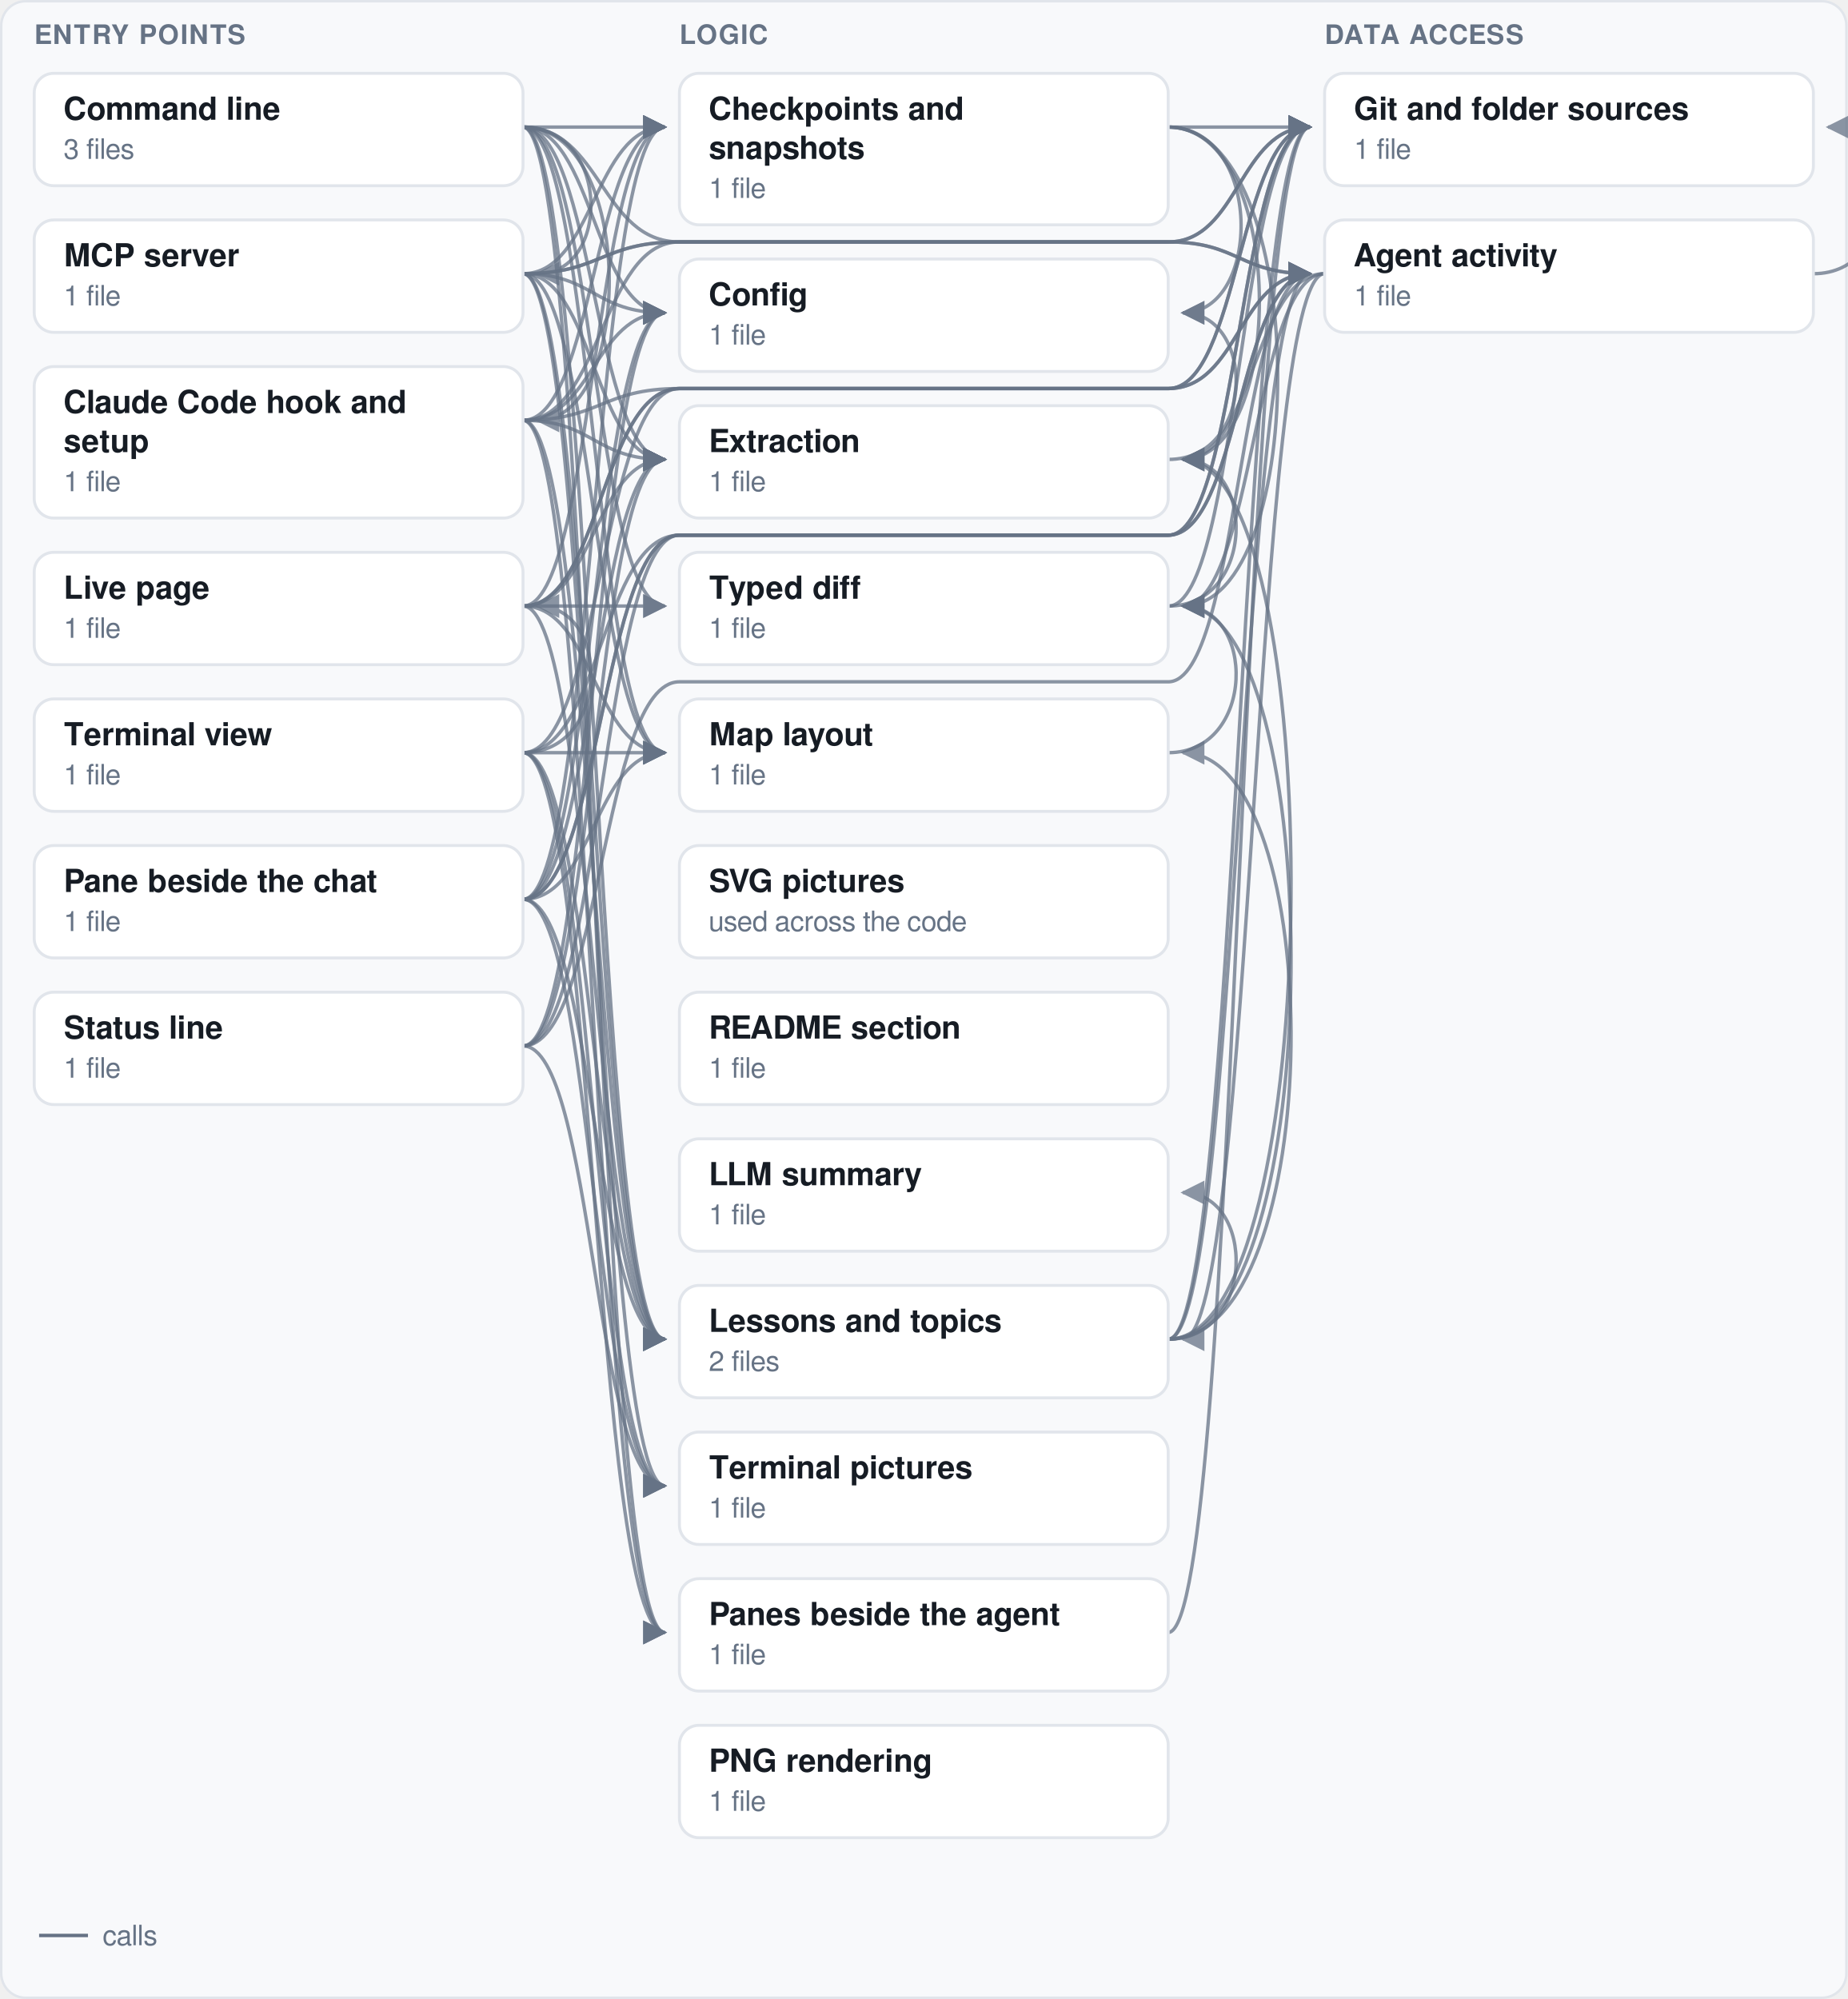
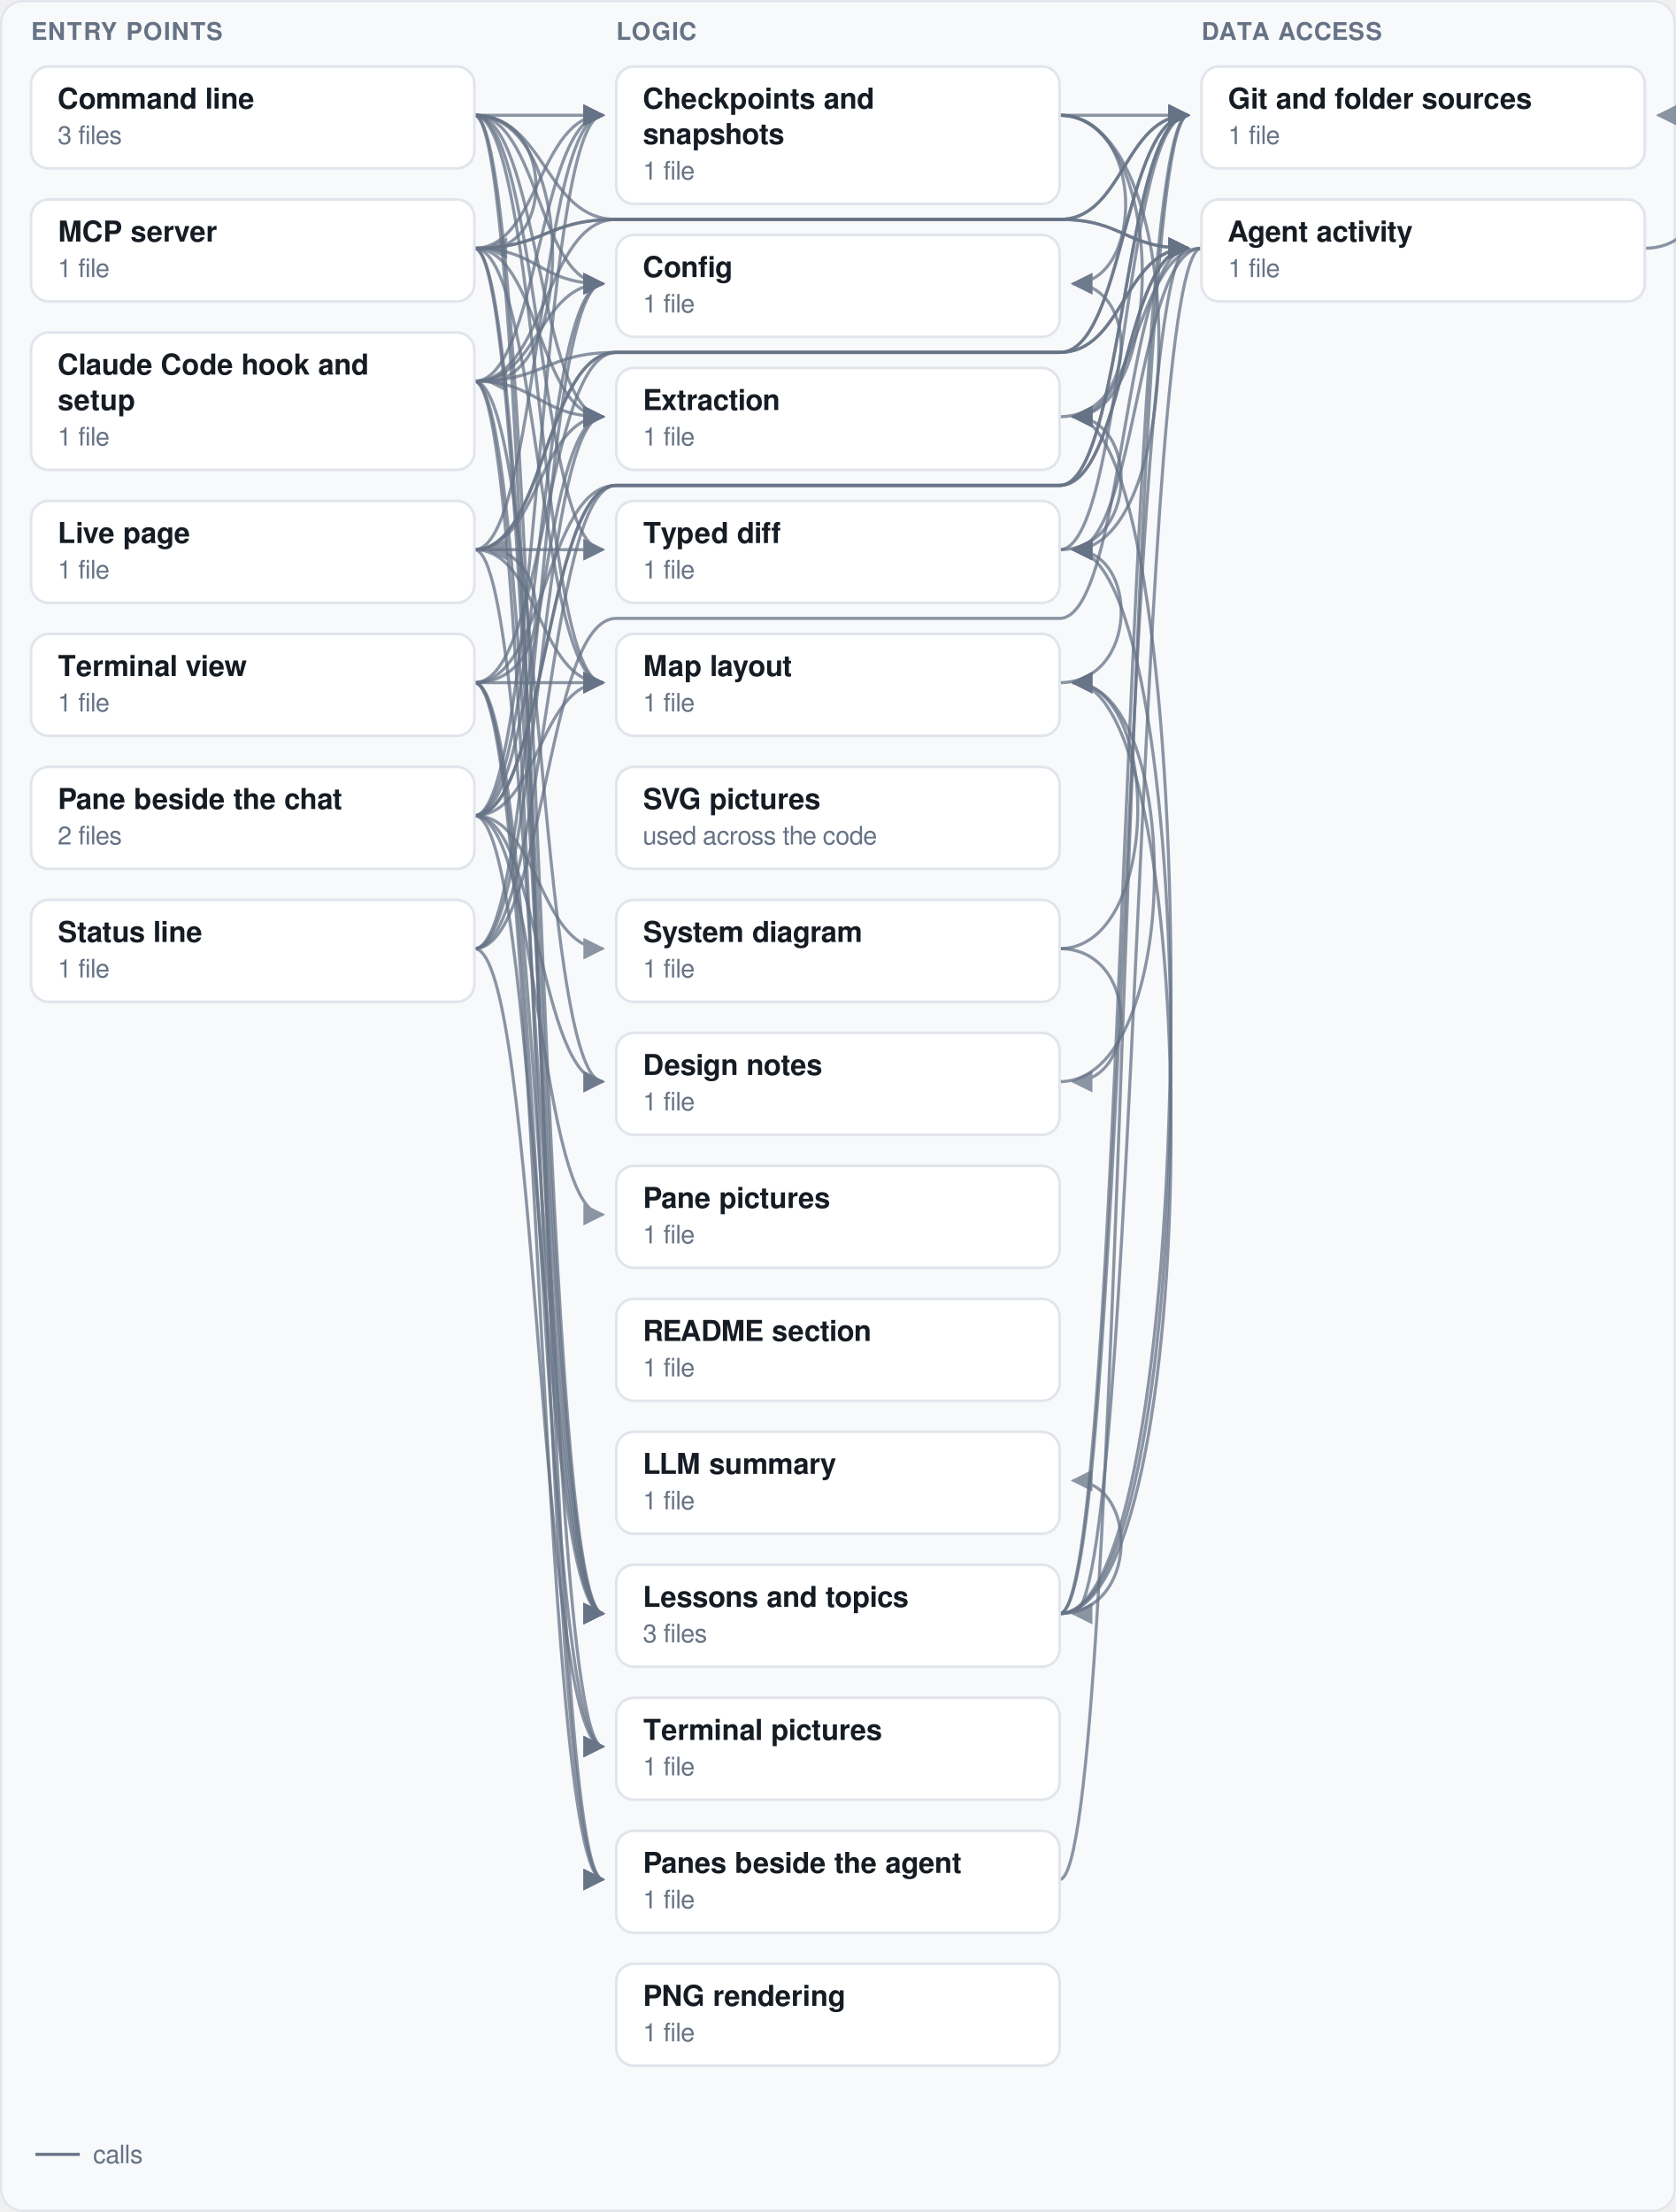
- <svg xmlns="http://www.w3.org/2000/svg" width="756" height="818" viewBox="0 0 756 818" role="img" aria-label="System map">
+ <svg xmlns="http://www.w3.org/2000/svg" width="756" height="998" viewBox="0 0 756 998" role="img" aria-label="System map">
  <style>
text { font-family: 'Segoe UI', FreeSans, 'Helvetica Neue', Arial, sans-serif; }
.bg { fill: #f8f9fb; stroke: #e1e5eb; }
.col { font-size: 11px; font-weight: 600; letter-spacing: .05em; fill: #667385; }
.bn .box { fill: #ffffff; stroke: #e1e5eb; stroke-width: 1.2; }
.bn.t-store .box { fill: #e8f0fc; }
.bn.legacy .box { fill: #f8f9fb; stroke: #c3cad4; stroke-dasharray: 5 4; }
.bn.legacy .bn-t { fill: #3b4655; }
.bn .band { fill: #1f5fbf; }
.bn.undeclared .band { fill: #9a5600; }
.bn.s-added .box { stroke: #157347; stroke-width: 1.8; } .bn.s-added .band { fill: #157347; }
.bn.s-changed .box { stroke: #9a5600; stroke-width: 1.8; } .bn.s-changed .band { fill: #9a5600; }
.bn.s-removed .box { stroke: #c4321c; stroke-dasharray: 5 4; fill: #fdecea; } .bn.s-removed .band { fill: #c4321c; }
.bn-t { font-size: 13px; font-weight: 600; fill: #161c24; }
.bn-s { font-size: 11.5px; fill: #667385; }
.bn-p { font-size: 11.5px; fill: #3b4655; } .bn-p.code { font-family: Consolas, Inconsolata, 'DejaVu Sans Mono', monospace; } .bn-p.more { fill: #667385; }
.bn-p.s-added { fill: #157347; font-weight: 600; } .bn-p.s-changed { fill: #9a5600; font-weight: 600; }
.bn-p.s-removed { fill: #c4321c; text-decoration: line-through; }
.be { fill: none; stroke: #667385; stroke-width: 1.4; opacity: .75; }
.be.k-data { stroke: #1f5fbf; } .be.k-network { stroke: #9a5600; stroke-dasharray: 6 4; }
.be.s-added { stroke: #157347; stroke-width: 2.2; opacity: 1; }
.be.s-removed { stroke: #c4321c; stroke-dasharray: 5 4; opacity: 1; }
.ar { fill: #667385; } .ar.k-data { fill: #1f5fbf; } .ar.k-network { fill: #9a5600; }
.ar.s-added { fill: #157347; } .ar.s-removed { fill: #c4321c; } .ar.k-person { fill: #1f5fbf; }
.halo { paint-order: stroke; stroke: #f8f9fb; stroke-width: 4px; stroke-linejoin: round; }
.lg { font-size: 11.5px; fill: #667385; }
.lg.s-added { fill: #157347; font-weight: 600; } .lg.s-changed { fill: #9a5600; font-weight: 600; }
.lg.s-removed { fill: #c4321c; font-weight: 600; }
.foot { font-size: 11.5px; fill: #3b4655; }
.st .box { fill: #ffffff; stroke: #e1e5eb; stroke-width: 1.4; }
.st.hi .box { fill: #e8f0fc; stroke: #1f5fbf; }
.st-w { font-size: 13px; font-weight: 600; fill: #161c24; }
.fl { fill: none; stroke: #667385; stroke-width: 1.4; } .fl.loop { stroke-dasharray: 4 4; }
.fl.gate { stroke: #1f5fbf; stroke-dasharray: 2 4; opacity: .7; }
.fl-note { font-size: 11.5px; fill: #667385; }
.gate .box { fill: #e8f0fc; stroke: #1f5fbf; } .gate text { font-size: 12.5px; font-weight: 600; fill: #1f5fbf; }
.exit { font-size: 12.5px; font-weight: 600; fill: #161c24; }
.lane .box { fill: #ffffff; stroke: #e1e5eb; stroke-width: 1.2; }
.lane.person .box { fill: #e8f0fc; stroke: #1f5fbf; }
.life { stroke: #c9d0da; stroke-width: 1.2; stroke-dasharray: 3 4; }
.msg { fill: none; stroke: #667385; stroke-width: 1.4; }
.msg.frame { stroke: #1f5fbf; stroke-dasharray: 5 4; } .msg.person { stroke: #1f5fbf; stroke-width: 2; }
.msg-t { font-size: 11.5px; fill: #3b4655; } .msg-t.frame { fill: #1f5fbf; } .msg-t.person { fill: #1f5fbf; font-weight: 600; }
.num circle { fill: #667385; } .num.person circle { fill: #1f5fbf; }
.num text { fill: #ffffff; font-size: 10px; font-weight: 700; }
.note .box { fill: #fff3dd; stroke: #e9c98f; } .note text { font-size: 11.5px; fill: #9a5600; }
</style>
  <defs>
    <marker id="ar-call-same" class="ar k-call s-same" viewBox="0 0 10 10" refX="9" refY="5" markerWidth="7" markerHeight="7" orient="auto-start-reverse">
      <path d="M0,0 L10,5 L0,10 z" />
    </marker>
  </defs>
-   <rect class="bg" x="0.5" y="0.5" width="755" height="817" rx="10" />
+   <rect class="bg" x="0.5" y="0.5" width="755" height="997" rx="10" />
  <text class="col" x="14" y="18">ENTRY POINTS</text>
  <text class="col" x="278" y="18">LOGIC</text>
  <text class="col" x="542" y="18">DATA ACCESS</text>
  <path class="be k-call s-same" d="M542,112 C513,112 513,248 484,248" marker-end="url(#ar-call-same)" />
  <path class="be k-call s-same" d="M542,112 C513,112 513,188 484,188" marker-end="url(#ar-call-same)" />
-   <path class="be k-call s-same" d="M542,112 C513,112 513,548 484,548" marker-end="url(#ar-call-same)" />
+   <path class="be k-call s-same" d="M542,112 C513,112 513,728 484,728" marker-end="url(#ar-call-same)" />
  <path class="be k-call s-same" d="M742,112 C778,112 778,52 748,52" marker-end="url(#ar-call-same)" />
  <path class="be k-call s-same" d="M214,172 C246,172 246,159 278,159 L478,159 C507,159 507,112 536,112" marker-end="url(#ar-call-same)" />
-   <path class="be k-call s-same" d="M214,172 C243,172 243,668 272,668" marker-end="url(#ar-call-same)" />
+   <path class="be k-call s-same" d="M214,172 C243,172 243,848 272,848" marker-end="url(#ar-call-same)" />
  <path class="be k-call s-same" d="M214,172 C243,172 243,52 272,52" marker-end="url(#ar-call-same)" />
  <path class="be k-call s-same" d="M214,172 C243,172 243,128 272,128" marker-end="url(#ar-call-same)" />
+   <path class="be k-call s-same" d="M214,172 C243,172 243,488 272,488" marker-end="url(#ar-call-same)" />
  <path class="be k-call s-same" d="M214,172 C243,172 243,188 272,188" marker-end="url(#ar-call-same)" />
-   <path class="be k-call s-same" d="M214,172 C243,172 243,548 272,548" marker-end="url(#ar-call-same)" />
+   <path class="be k-call s-same" d="M214,172 C243,172 243,728 272,728" marker-end="url(#ar-call-same)" />
  <path class="be k-call s-same" d="M214,172 C246,172 246,99 278,99 L478,99 C507,99 507,52 536,52" marker-end="url(#ar-call-same)" />
+   <path class="be k-call s-same" d="M478,428 C514,428 514,488 484,488" marker-end="url(#ar-call-same)" />
+   <path class="be k-call s-same" d="M478,428 C524,428 524,308 484,308" marker-end="url(#ar-call-same)" />
  <path class="be k-call s-same" d="M214,52 C260,52 260,172 220,172" marker-end="url(#ar-call-same)" />
  <path class="be k-call s-same" d="M214,52 C243,52 243,128 272,128" marker-end="url(#ar-call-same)" />
  <path class="be k-call s-same" d="M214,52 C243,52 243,188 272,188" marker-end="url(#ar-call-same)" />
  <path class="be k-call s-same" d="M214,52 C243,52 243,308 272,308" marker-end="url(#ar-call-same)" />
+   <path class="be k-call s-same" d="M214,52 C243,52 243,728 272,728" marker-end="url(#ar-call-same)" />
  <path class="be k-call s-same" d="M214,52 C246,52 246,99 278,99 L478,99 C507,99 507,112 536,112" marker-end="url(#ar-call-same)" />
-   <path class="be k-call s-same" d="M214,52 C243,52 243,668 272,668" marker-end="url(#ar-call-same)" />
+   <path class="be k-call s-same" d="M214,52 C243,52 243,848 272,848" marker-end="url(#ar-call-same)" />
  <path class="be k-call s-same" d="M214,52 C243,52 243,52 272,52" marker-end="url(#ar-call-same)" />
  <path class="be k-call s-same" d="M214,52 C243,52 243,248 272,248" marker-end="url(#ar-call-same)" />
-   <path class="be k-call s-same" d="M214,52 C243,52 243,548 272,548" marker-end="url(#ar-call-same)" />
  <path class="be k-call s-same" d="M214,52 C250,52 250,112 220,112" marker-end="url(#ar-call-same)" />
-   <path class="be k-call s-same" d="M478,668 C507,668 507,52 536,52" marker-end="url(#ar-call-same)" />
+   <path class="be k-call s-same" d="M478,848 C507,848 507,52 536,52" marker-end="url(#ar-call-same)" />
  <path class="be k-call s-same" d="M478,52 C516.7,52 516.7,128 484,128" marker-end="url(#ar-call-same)" />
  <path class="be k-call s-same" d="M478,52 C536.7,52 536.7,248 484,248" marker-end="url(#ar-call-same)" />
  <path class="be k-call s-same" d="M478,52 C526.7,52 526.7,188 484,188" marker-end="url(#ar-call-same)" />
  <path class="be k-call s-same" d="M478,52 C507,52 507,52 536,52" marker-end="url(#ar-call-same)" />
+   <path class="be k-call s-same" d="M478,488 C534,488 534,308 484,308" marker-end="url(#ar-call-same)" />
  <path class="be k-call s-same" d="M478,248 C514,248 514,188 484,188" marker-end="url(#ar-call-same)" />
  <path class="be k-call s-same" d="M478,248 C507,248 507,52 536,52" marker-end="url(#ar-call-same)" />
  <path class="be k-call s-same" d="M478,188 C514,188 514,128 484,128" marker-end="url(#ar-call-same)" />
  <path class="be k-call s-same" d="M478,308 C514,308 514,248 484,248" marker-end="url(#ar-call-same)" />
-   <path class="be k-call s-same" d="M478,548 C507,548 507,112 536,112" marker-end="url(#ar-call-same)" />
-   <path class="be k-call s-same" d="M478,548 C544,548 544,248 484,248" marker-end="url(#ar-call-same)" />
-   <path class="be k-call s-same" d="M478,548 C544,548 544,188 484,188" marker-end="url(#ar-call-same)" />
-   <path class="be k-call s-same" d="M478,548 C544,548 544,308 484,308" marker-end="url(#ar-call-same)" />
-   <path class="be k-call s-same" d="M478,548 C514,548 514,488 484,488" marker-end="url(#ar-call-same)" />
-   <path class="be k-call s-same" d="M478,548 C507,548 507,52 536,52" marker-end="url(#ar-call-same)" />
+   <path class="be k-call s-same" d="M478,728 C507,728 507,112 536,112" marker-end="url(#ar-call-same)" />
+   <path class="be k-call s-same" d="M478,728 C544,728 544,248 484,248" marker-end="url(#ar-call-same)" />
+   <path class="be k-call s-same" d="M478,728 C544,728 544,188 484,188" marker-end="url(#ar-call-same)" />
+   <path class="be k-call s-same" d="M478,728 C544,728 544,308 484,308" marker-end="url(#ar-call-same)" />
+   <path class="be k-call s-same" d="M478,728 C514,728 514,668 484,668" marker-end="url(#ar-call-same)" />
+   <path class="be k-call s-same" d="M478,728 C507,728 507,52 536,52" marker-end="url(#ar-call-same)" />
  <path class="be k-call s-same" d="M214,112 C243,112 243,188 272,188" marker-end="url(#ar-call-same)" />
  <path class="be k-call s-same" d="M214,112 C246,112 246,99 278,99 L478,99 C507,99 507,112 536,112" marker-end="url(#ar-call-same)" />
  <path class="be k-call s-same" d="M214,112 C243,112 243,52 272,52" marker-end="url(#ar-call-same)" />
  <path class="be k-call s-same" d="M214,112 C243,112 243,128 272,128" marker-end="url(#ar-call-same)" />
  <path class="be k-call s-same" d="M214,112 C243,112 243,308 272,308" marker-end="url(#ar-call-same)" />
-   <path class="be k-call s-same" d="M214,112 C243,112 243,548 272,548" marker-end="url(#ar-call-same)" />
+   <path class="be k-call s-same" d="M214,112 C243,112 243,728 272,728" marker-end="url(#ar-call-same)" />
  <path class="be k-call s-same" d="M214,112 C246,112 246,99 278,99 L478,99 C507,99 507,52 536,52" marker-end="url(#ar-call-same)" />
-   <path class="be k-call s-same" d="M214,112 C243,112 243,608 272,608" marker-end="url(#ar-call-same)" />
+   <path class="be k-call s-same" d="M214,112 C243,112 243,788 272,788" marker-end="url(#ar-call-same)" />
+   <path class="be k-call s-same" d="M214,368 C243,368 243,728 272,728" marker-end="url(#ar-call-same)" />
  <path class="be k-call s-same" d="M214,368 C246,368 246,219 278,219 L478,219 C507,219 507,112 536,112" marker-end="url(#ar-call-same)" />
  <path class="be k-call s-same" d="M214,368 C243,368 243,52 272,52" marker-end="url(#ar-call-same)" />
  <path class="be k-call s-same" d="M214,368 C243,368 243,128 272,128" marker-end="url(#ar-call-same)" />
  <path class="be k-call s-same" d="M214,368 C243,368 243,188 272,188" marker-end="url(#ar-call-same)" />
  <path class="be k-call s-same" d="M214,368 C243,368 243,308 272,308" marker-end="url(#ar-call-same)" />
+   <path class="be k-call s-same" d="M214,368 C246,368 246,219 278,219 L478,219 C507,219 507,52 536,52" marker-end="url(#ar-call-same)" />
+   <path class="be k-call s-same" d="M214,368 C243,368 243,428 272,428" marker-end="url(#ar-call-same)" />
  <path class="be k-call s-same" d="M214,368 C243,368 243,548 272,548" marker-end="url(#ar-call-same)" />
-   <path class="be k-call s-same" d="M214,368 C246,368 246,219 278,219 L478,219 C507,219 507,52 536,52" marker-end="url(#ar-call-same)" />
-   <path class="be k-call s-same" d="M214,368 C243,368 243,608 272,608" marker-end="url(#ar-call-same)" />
+   <path class="be k-call s-same" d="M214,368 C243,368 243,488 272,488" marker-end="url(#ar-call-same)" />
  <path class="be k-call s-same" d="M214,428 C246,428 246,279 278,279 L478,279 C507,279 507,112 536,112" marker-end="url(#ar-call-same)" />
  <path class="be k-call s-same" d="M214,428 C243,428 243,128 272,128" marker-end="url(#ar-call-same)" />
  <path class="be k-call s-same" d="M214,428 C243,428 243,188 272,188" marker-end="url(#ar-call-same)" />
  <path class="be k-call s-same" d="M214,428 C246,428 246,219 278,219 L478,219 C507,219 507,52 536,52" marker-end="url(#ar-call-same)" />
-   <path class="be k-call s-same" d="M214,428 C243,428 243,608 272,608" marker-end="url(#ar-call-same)" />
+   <path class="be k-call s-same" d="M214,428 C243,428 243,788 272,788" marker-end="url(#ar-call-same)" />
  <path class="be k-call s-same" d="M214,308 C246,308 246,219 278,219 L478,219 C507,219 507,112 536,112" marker-end="url(#ar-call-same)" />
-   <path class="be k-call s-same" d="M214,308 C243,308 243,668 272,668" marker-end="url(#ar-call-same)" />
+   <path class="be k-call s-same" d="M214,308 C243,308 243,848 272,848" marker-end="url(#ar-call-same)" />
  <path class="be k-call s-same" d="M214,308 C243,308 243,308 272,308" marker-end="url(#ar-call-same)" />
-   <path class="be k-call s-same" d="M214,308 C243,308 243,548 272,548" marker-end="url(#ar-call-same)" />
+   <path class="be k-call s-same" d="M214,308 C243,308 243,728 272,728" marker-end="url(#ar-call-same)" />
  <path class="be k-call s-same" d="M214,308 C246,308 246,159 278,159 L478,159 C507,159 507,52 536,52" marker-end="url(#ar-call-same)" />
-   <path class="be k-call s-same" d="M214,308 C243,308 243,608 272,608" marker-end="url(#ar-call-same)" />
+   <path class="be k-call s-same" d="M214,308 C243,308 243,788 272,788" marker-end="url(#ar-call-same)" />
  <path class="be k-call s-same" d="M214,308 C250,308 250,248 220,248" marker-end="url(#ar-call-same)" />
  <path class="be k-call s-same" d="M214,248 C246,248 246,159 278,159 L478,159 C507,159 507,112 536,112" marker-end="url(#ar-call-same)" />
  <path class="be k-call s-same" d="M214,248 C243,248 243,52 272,52" marker-end="url(#ar-call-same)" />
  <path class="be k-call s-same" d="M214,248 C243,248 243,248 272,248" marker-end="url(#ar-call-same)" />
  <path class="be k-call s-same" d="M214,248 C243,248 243,188 272,188" marker-end="url(#ar-call-same)" />
  <path class="be k-call s-same" d="M214,248 C243,248 243,308 272,308" marker-end="url(#ar-call-same)" />
-   <path class="be k-call s-same" d="M214,248 C243,248 243,548 272,548" marker-end="url(#ar-call-same)" />
+   <path class="be k-call s-same" d="M214,248 C243,248 243,728 272,728" marker-end="url(#ar-call-same)" />
  <path class="be k-call s-same" d="M214,248 C246,248 246,159 278,159 L478,159 C507,159 507,52 536,52" marker-end="url(#ar-call-same)" />
  <g class="bn t-component s-same" transform="translate(14,30)">
    <rect class="box" width="200" height="46" rx="8" />
    <text x="12" y="19" class="bn-t">Command line</text>
    <text x="12" y="35" class="bn-s">3 files</text>
  </g>
  <g class="bn t-component s-same" transform="translate(14,90)">
    <rect class="box" width="200" height="46" rx="8" />
    <text x="12" y="19" class="bn-t">MCP server</text>
    <text x="12" y="35" class="bn-s">1 file</text>
  </g>
  <g class="bn t-component s-same" transform="translate(14,150)">
    <rect class="box" width="200" height="62" rx="8" />
    <text x="12" y="19" class="bn-t">Claude Code hook and</text>
    <text x="12" y="35" class="bn-t">setup</text>
    <text x="12" y="51" class="bn-s">1 file</text>
  </g>
  <g class="bn t-component s-same" transform="translate(14,226)">
    <rect class="box" width="200" height="46" rx="8" />
    <text x="12" y="19" class="bn-t">Live page</text>
    <text x="12" y="35" class="bn-s">1 file</text>
  </g>
  <g class="bn t-component s-same" transform="translate(14,286)">
    <rect class="box" width="200" height="46" rx="8" />
    <text x="12" y="19" class="bn-t">Terminal view</text>
    <text x="12" y="35" class="bn-s">1 file</text>
  </g>
  <g class="bn t-component s-same" transform="translate(14,346)">
    <rect class="box" width="200" height="46" rx="8" />
    <text x="12" y="19" class="bn-t">Pane beside the chat</text>
-     <text x="12" y="35" class="bn-s">1 file</text>
+     <text x="12" y="35" class="bn-s">2 files</text>
  </g>
  <g class="bn t-component s-same" transform="translate(14,406)">
    <rect class="box" width="200" height="46" rx="8" />
    <text x="12" y="19" class="bn-t">Status line</text>
    <text x="12" y="35" class="bn-s">1 file</text>
  </g>
  <g class="bn t-component s-same" transform="translate(278,30)">
    <rect class="box" width="200" height="62" rx="8" />
    <text x="12" y="19" class="bn-t">Checkpoints and</text>
    <text x="12" y="35" class="bn-t">snapshots</text>
    <text x="12" y="51" class="bn-s">1 file</text>
  </g>
  <g class="bn t-component s-same" transform="translate(278,106)">
    <rect class="box" width="200" height="46" rx="8" />
    <text x="12" y="19" class="bn-t">Config</text>
    <text x="12" y="35" class="bn-s">1 file</text>
  </g>
  <g class="bn t-component s-same" transform="translate(278,166)">
    <rect class="box" width="200" height="46" rx="8" />
    <text x="12" y="19" class="bn-t">Extraction</text>
    <text x="12" y="35" class="bn-s">1 file</text>
  </g>
  <g class="bn t-component s-same" transform="translate(278,226)">
    <rect class="box" width="200" height="46" rx="8" />
    <text x="12" y="19" class="bn-t">Typed diff</text>
    <text x="12" y="35" class="bn-s">1 file</text>
  </g>
  <g class="bn t-component s-same" transform="translate(278,286)">
    <rect class="box" width="200" height="46" rx="8" />
    <text x="12" y="19" class="bn-t">Map layout</text>
    <text x="12" y="35" class="bn-s">1 file</text>
  </g>
  <g class="bn t-component s-same" transform="translate(278,346)">
    <rect class="box" width="200" height="46" rx="8" />
    <text x="12" y="19" class="bn-t">SVG pictures</text>
    <text x="12" y="35" class="bn-s">used across the code</text>
  </g>
  <g class="bn t-component s-same" transform="translate(278,406)">
    <rect class="box" width="200" height="46" rx="8" />
+     <text x="12" y="19" class="bn-t">System diagram</text>
+     <text x="12" y="35" class="bn-s">1 file</text>
+   </g>
+   <g class="bn t-component s-same" transform="translate(278,466)">
+     <rect class="box" width="200" height="46" rx="8" />
+     <text x="12" y="19" class="bn-t">Design notes</text>
+     <text x="12" y="35" class="bn-s">1 file</text>
+   </g>
+   <g class="bn t-component s-same" transform="translate(278,526)">
+     <rect class="box" width="200" height="46" rx="8" />
+     <text x="12" y="19" class="bn-t">Pane pictures</text>
+     <text x="12" y="35" class="bn-s">1 file</text>
+   </g>
+   <g class="bn t-component s-same" transform="translate(278,586)">
+     <rect class="box" width="200" height="46" rx="8" />
    <text x="12" y="19" class="bn-t">README section</text>
    <text x="12" y="35" class="bn-s">1 file</text>
  </g>
-   <g class="bn t-component s-same" transform="translate(278,466)">
+   <g class="bn t-component s-same" transform="translate(278,646)">
    <rect class="box" width="200" height="46" rx="8" />
    <text x="12" y="19" class="bn-t">LLM summary</text>
    <text x="12" y="35" class="bn-s">1 file</text>
  </g>
-   <g class="bn t-component s-same" transform="translate(278,526)">
+   <g class="bn t-component s-same" transform="translate(278,706)">
    <rect class="box" width="200" height="46" rx="8" />
    <text x="12" y="19" class="bn-t">Lessons and topics</text>
-     <text x="12" y="35" class="bn-s">2 files</text>
-   </g>
-   <g class="bn t-component s-same" transform="translate(278,586)">
+     <text x="12" y="35" class="bn-s">3 files</text>
+   </g>
+   <g class="bn t-component s-same" transform="translate(278,766)">
    <rect class="box" width="200" height="46" rx="8" />
    <text x="12" y="19" class="bn-t">Terminal pictures</text>
    <text x="12" y="35" class="bn-s">1 file</text>
  </g>
-   <g class="bn t-component s-same" transform="translate(278,646)">
+   <g class="bn t-component s-same" transform="translate(278,826)">
    <rect class="box" width="200" height="46" rx="8" />
    <text x="12" y="19" class="bn-t">Panes beside the agent</text>
    <text x="12" y="35" class="bn-s">1 file</text>
  </g>
-   <g class="bn t-component s-same" transform="translate(278,706)">
+   <g class="bn t-component s-same" transform="translate(278,886)">
    <rect class="box" width="200" height="46" rx="8" />
    <text x="12" y="19" class="bn-t">PNG rendering</text>
    <text x="12" y="35" class="bn-s">1 file</text>
  </g>
  <g class="bn t-component s-same" transform="translate(542,30)">
    <rect class="box" width="200" height="46" rx="8" />
    <text x="12" y="19" class="bn-t">Git and folder sources</text>
    <text x="12" y="35" class="bn-s">1 file</text>
  </g>
  <g class="bn t-component s-same" transform="translate(542,90)">
    <rect class="box" width="200" height="46" rx="8" />
    <text x="12" y="19" class="bn-t">Agent activity</text>
    <text x="12" y="35" class="bn-s">1 file</text>
  </g>
-   <path class="be k-call" d="M16,792 L36,792" style="opacity:1" />
-   <text x="42" y="796" class="lg">calls</text>
+   <path class="be k-call" d="M16,972 L36,972" style="opacity:1" />
+   <text x="42" y="976" class="lg">calls</text>
</svg>
